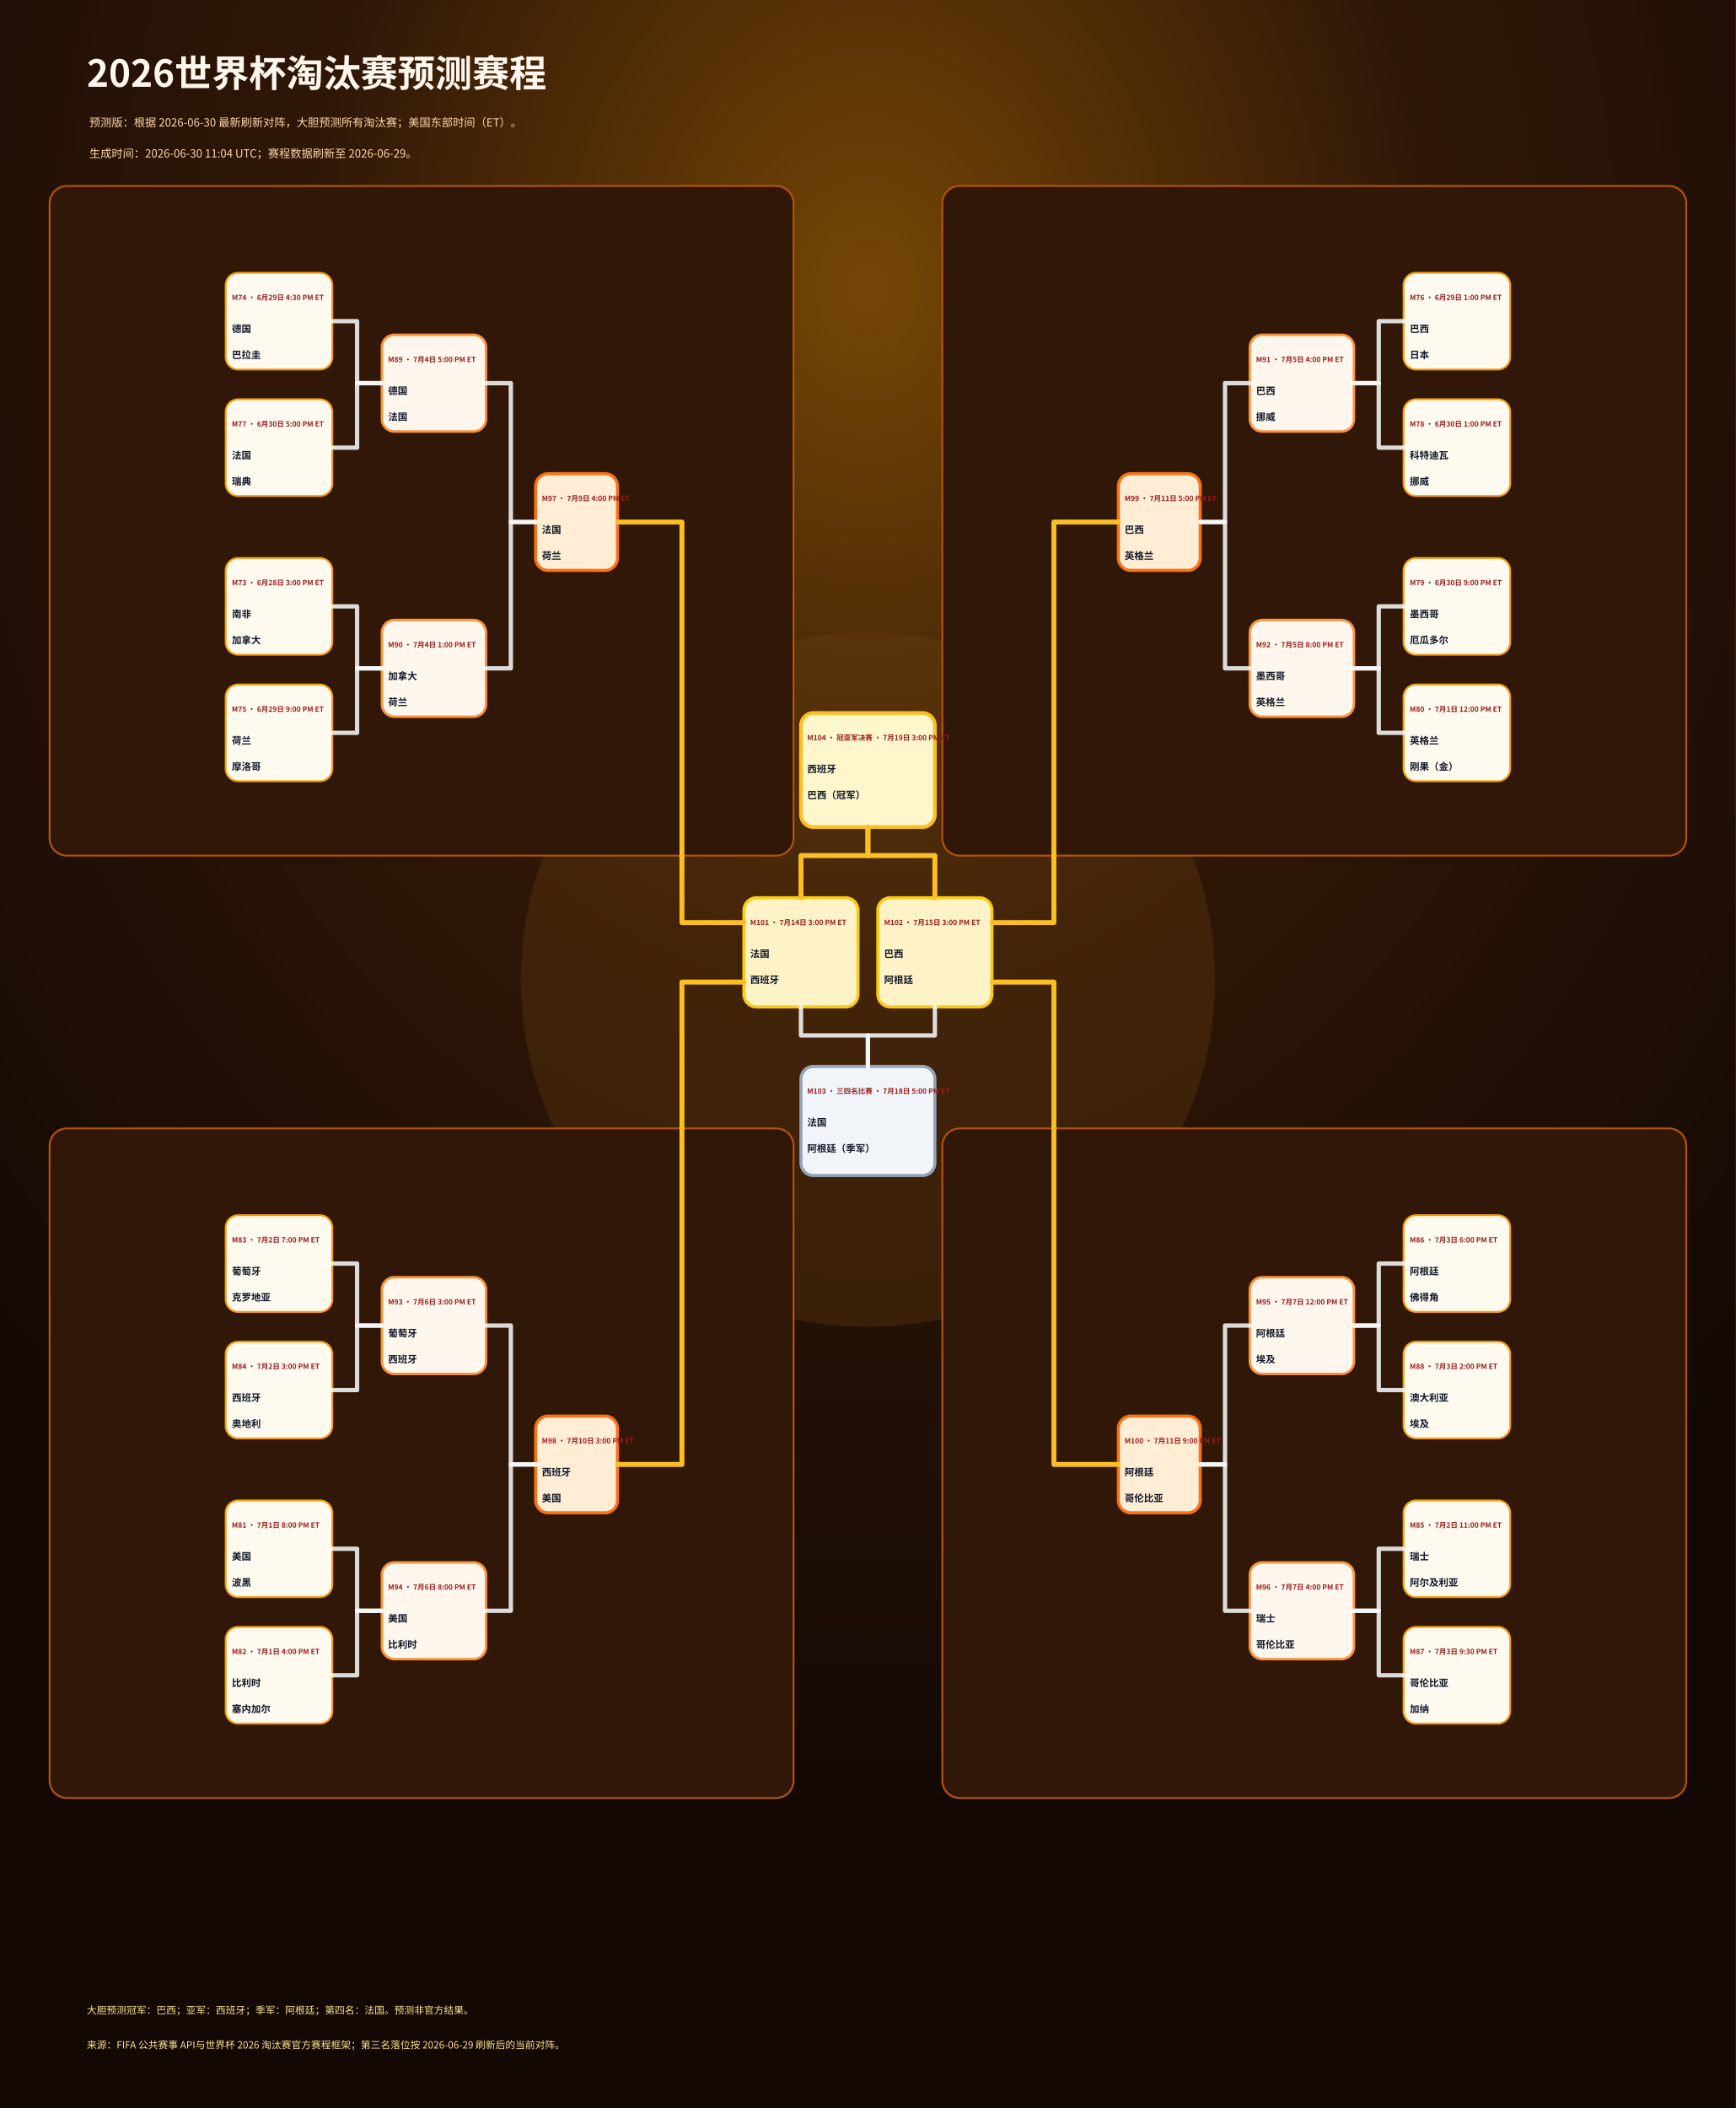
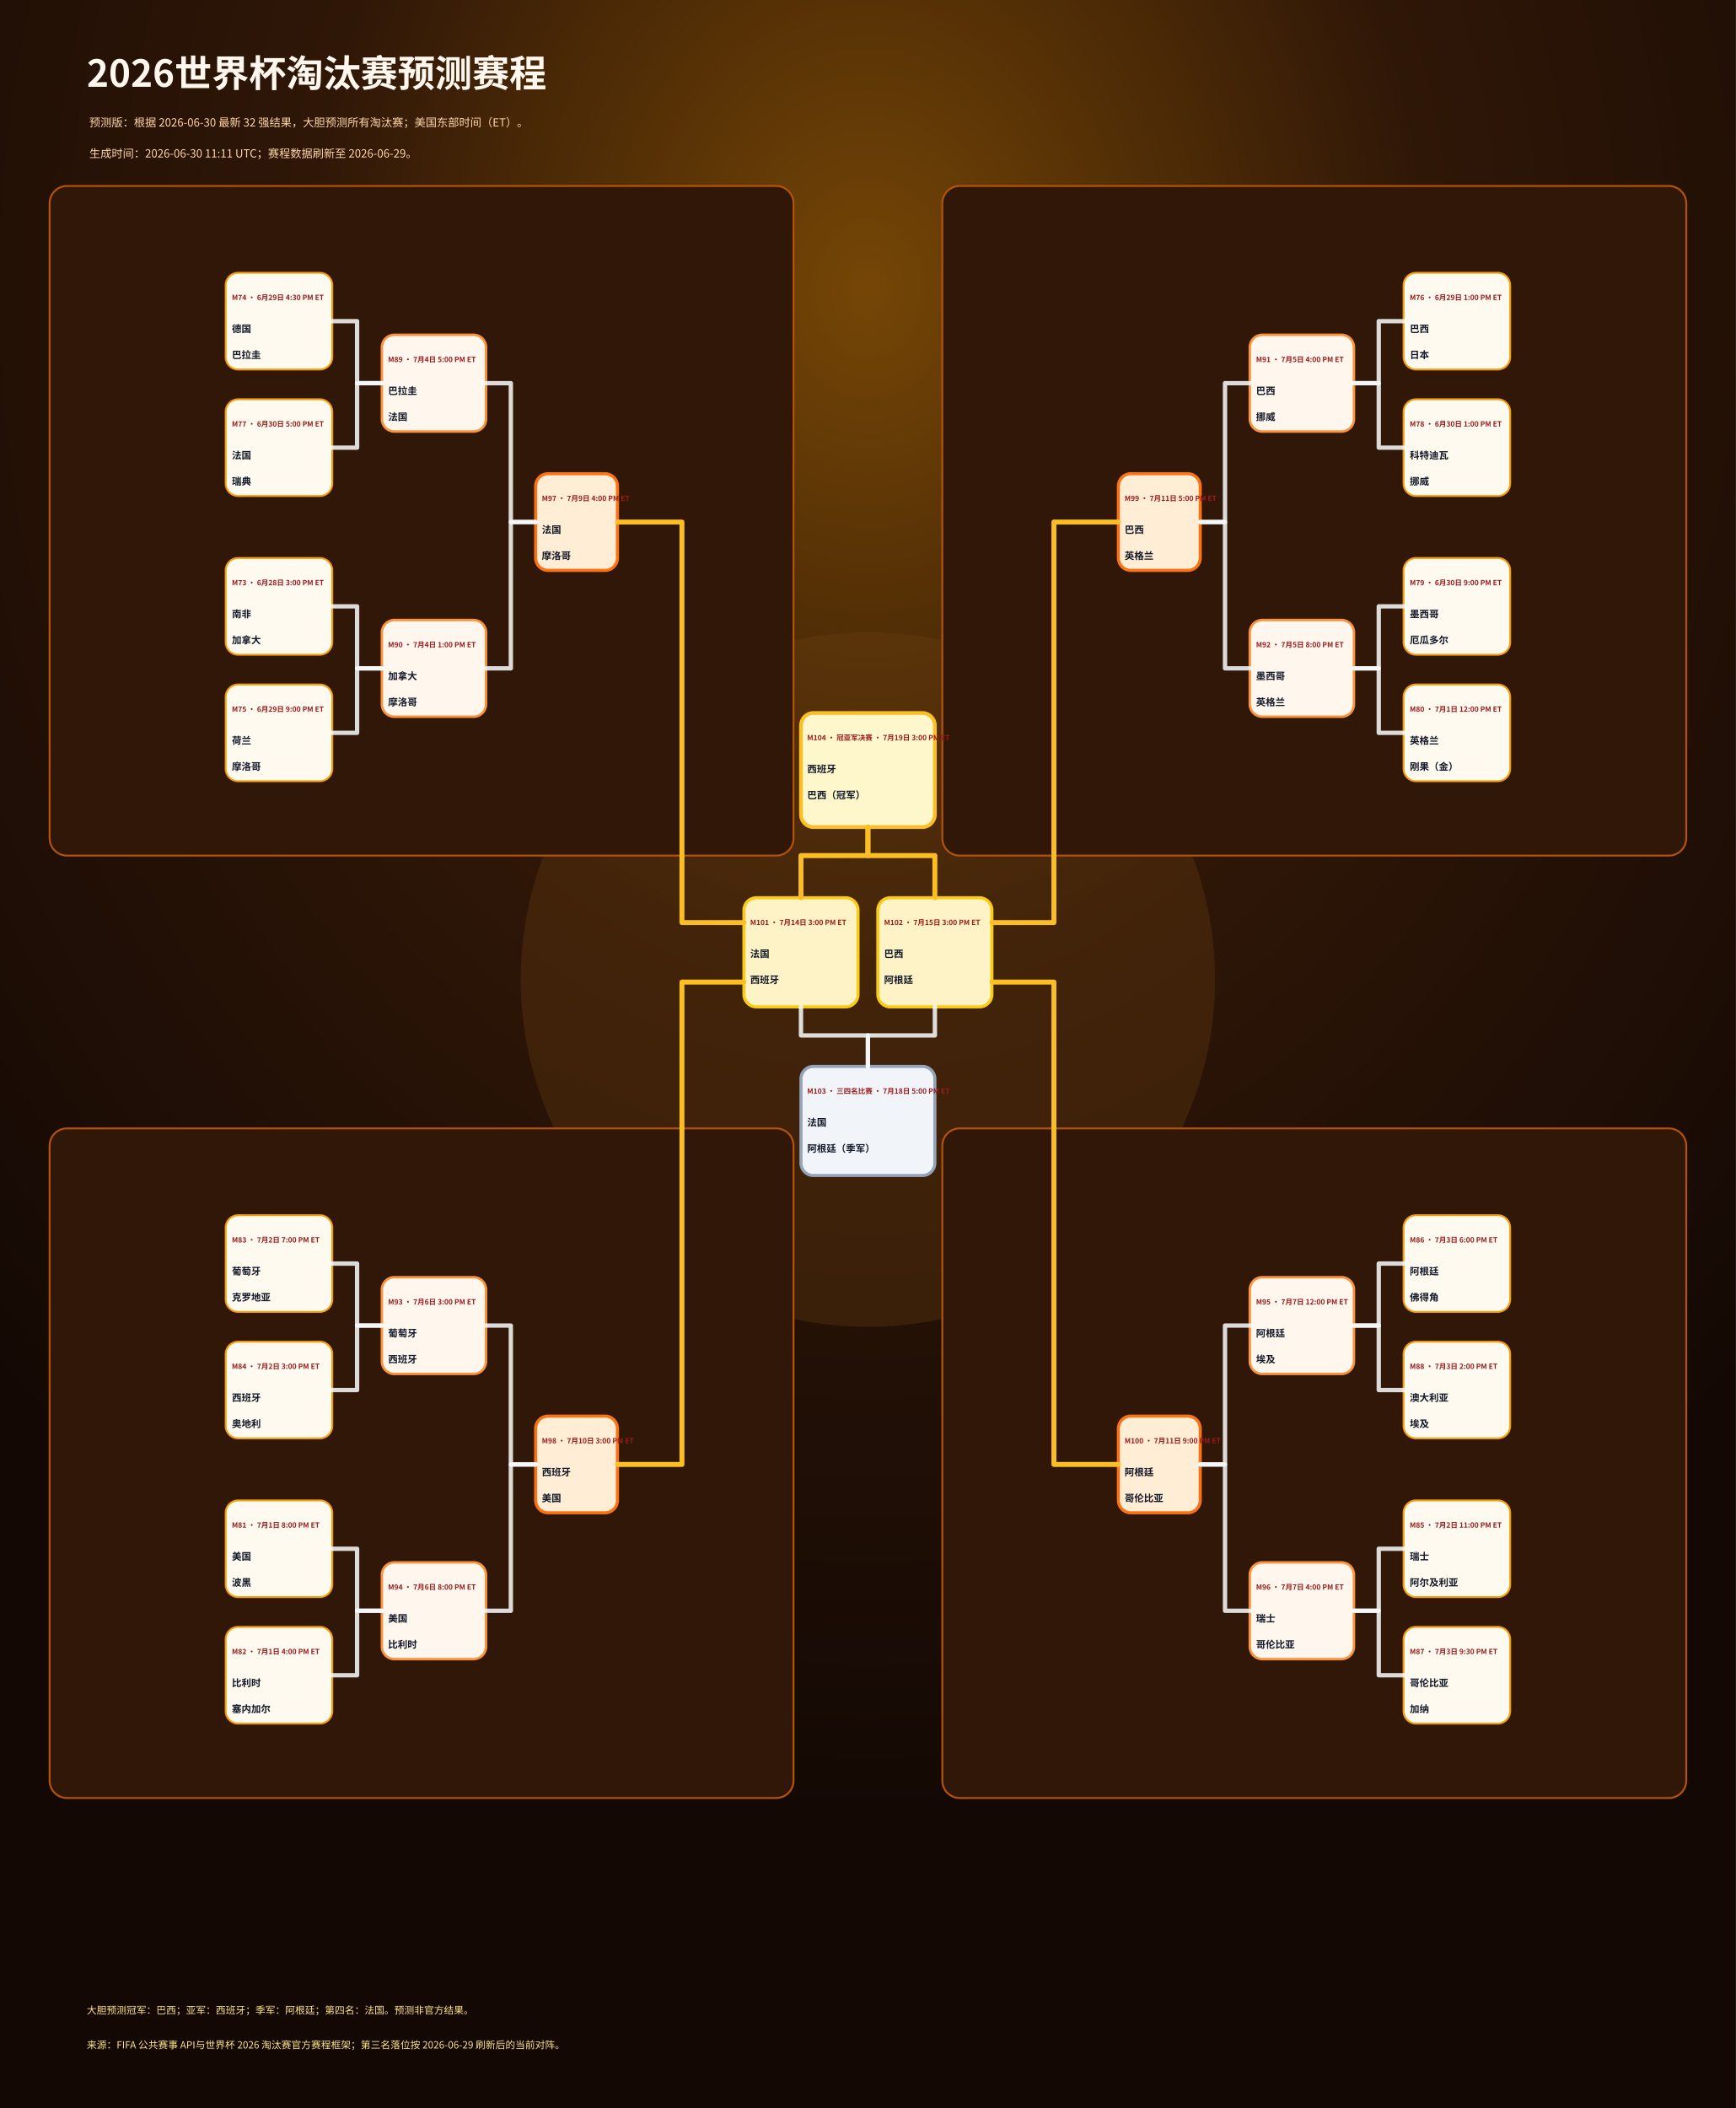
<svg xmlns="http://www.w3.org/2000/svg" width="700" height="850" viewBox="0 0 1400 1700">
  <defs>
    <style>
.bg{fill:#160b04}.glow{fill:#6b3f10;opacity:.32}.title{font:900 30px 'Microsoft YaHei','Noto Sans CJK SC',Arial,sans-serif;fill:#fff7ed}.subtitle{font:400 9px 'Microsoft YaHei','Noto Sans CJK SC',Arial,sans-serif;fill:#fed7aa}.section{font:800 12px 'Microsoft YaHei','Noto Sans CJK SC',Arial,sans-serif;fill:#ffedd5}.time{font:800 5.8px 'Microsoft YaHei','Noto Sans CJK SC',Arial,sans-serif;fill:#991b1b}.team{font:800 7.8px 'Microsoft YaHei','Noto Sans CJK SC',Arial,sans-serif;fill:#111827}.panel{fill:#301707;stroke:#b45309;stroke-width:1.5}.match{fill:#fffaf0;stroke:#f59e0b;stroke-width:1.5}.slot{fill:#fff7ed;stroke:#fb923c;stroke-width:2}.quarter{fill:#ffedd5;stroke:#f97316;stroke-width:2.5}.semi{fill:#fef3c7;stroke:#facc15;stroke-width:2.5}.final{fill:#fff7cc;stroke:#fbbf24;stroke-width:3}.third{fill:#f1f5f9;stroke:#94a3b8;stroke-width:2.5}.connector{fill:none;stroke:#f8fafc;stroke-width:3.5;stroke-linecap:round;stroke-linejoin:round;opacity:.86}.connectorHot{fill:none;stroke:#fbbf24;stroke-width:4;stroke-linecap:round;stroke-linejoin:round}.note{font:400 8px 'Microsoft YaHei','Noto Sans CJK SC',Arial,sans-serif;fill:#fde68a}.pathLabel{font:800 9px 'Microsoft YaHei','Noto Sans CJK SC',Arial,sans-serif;fill:#ffffff}
</style>
    <radialGradient id="gold" cx="50%" cy="14%" r="72%">
      <stop offset="0%" stop-color="#a16207" />
      <stop offset="45%" stop-color="#3b1d09" />
      <stop offset="100%" stop-color="#120805" />
    </radialGradient>
  </defs>
  <rect class="bg" x="0" y="0" width="1400" height="1700" />
  <rect x="0" y="0" width="1400" height="1700" fill="url(#gold)" opacity=".68" />
  <circle class="glow" cx="700" cy="790" r="280" />
  <text class="title" x="70" y="70">2026世界杯淘汰赛预测赛程</text>
-   <text class="subtitle" x="72" y="102">预测版：根据 2026-06-30 最新刷新对阵，大胆预测所有淘汰赛；美国东部时间（ET）。</text>
-   <text class="subtitle" x="72" y="127">生成时间：2026-06-30 11:04 UTC；赛程数据刷新至 2026-06-29。</text>
+   <text class="subtitle" x="72" y="102">预测版：根据 2026-06-30 最新 32 强结果，大胆预测所有淘汰赛；美国东部时间（ET）。</text>
+   <text class="subtitle" x="72" y="127">生成时间：2026-06-30 11:11 UTC；赛程数据刷新至 2026-06-29。</text>
  <rect class="panel" x="40" y="150" width="600" height="540" rx="14" />
  <g id="m74">
    <rect class="match" x="182" y="220" width="86" height="78" rx="10" />
    <text class="time" x="187" y="242">M74 · 6月29日 4:30 PM ET</text>
    <text class="team" x="187" y="268">德国</text>
    <text class="team" x="187" y="289">巴拉圭</text>
  </g>
  <g id="m77">
    <rect class="match" x="182" y="322" width="86" height="78" rx="10" />
    <text class="time" x="187" y="344">M77 · 6月30日 5:00 PM ET</text>
    <text class="team" x="187" y="370">法国</text>
    <text class="team" x="187" y="391">瑞典</text>
  </g>
  <g id="m89">
    <rect class="slot" x="308" y="270" width="84" height="78" rx="10" />
    <text class="time" x="313" y="292">M89 · 7月4日 5:00 PM ET</text>
-     <text class="team" x="313" y="318">德国</text>
+     <text class="team" x="313" y="318">巴拉圭</text>
    <text class="team" x="313" y="339">法国</text>
  </g>
  <path class="connector" d="M268 259 H288 V309 H308" />
  <path class="connector" d="M268 361 H288 V309 H308" />
  <g id="m73">
    <rect class="match" x="182" y="450" width="86" height="78" rx="10" />
    <text class="time" x="187" y="472">M73 · 6月28日 3:00 PM ET</text>
    <text class="team" x="187" y="498">南非</text>
    <text class="team" x="187" y="519">加拿大</text>
  </g>
  <g id="m75">
    <rect class="match" x="182" y="552" width="86" height="78" rx="10" />
    <text class="time" x="187" y="574">M75 · 6月29日 9:00 PM ET</text>
    <text class="team" x="187" y="600">荷兰</text>
    <text class="team" x="187" y="621">摩洛哥</text>
  </g>
  <g id="m90">
    <rect class="slot" x="308" y="500" width="84" height="78" rx="10" />
    <text class="time" x="313" y="522">M90 · 7月4日 1:00 PM ET</text>
    <text class="team" x="313" y="548">加拿大</text>
-     <text class="team" x="313" y="569">荷兰</text>
+     <text class="team" x="313" y="569">摩洛哥</text>
  </g>
  <path class="connector" d="M268 489 H288 V539 H308" />
  <path class="connector" d="M268 591 H288 V539 H308" />
  <g id="m97">
    <rect class="quarter" x="432" y="382" width="66" height="78" rx="10" />
    <text class="time" x="437" y="404">M97 · 7月9日 4:00 PM ET</text>
    <text class="team" x="437" y="430">法国</text>
-     <text class="team" x="437" y="451">荷兰</text>
+     <text class="team" x="437" y="451">摩洛哥</text>
  </g>
  <path class="connector" d="M392 309 H412 V421 H432" />
  <path class="connector" d="M392 539 H412 V421 H432" />
  <rect class="panel" x="760" y="150" width="600" height="540" rx="14" />
  <g id="m76">
    <rect class="match" x="1132" y="220" width="86" height="78" rx="10" />
    <text class="time" x="1137" y="242">M76 · 6月29日 1:00 PM ET</text>
    <text class="team" x="1137" y="268">巴西</text>
    <text class="team" x="1137" y="289">日本</text>
  </g>
  <g id="m78">
    <rect class="match" x="1132" y="322" width="86" height="78" rx="10" />
    <text class="time" x="1137" y="344">M78 · 6月30日 1:00 PM ET</text>
    <text class="team" x="1137" y="370">科特迪瓦</text>
    <text class="team" x="1137" y="391">挪威</text>
  </g>
  <g id="m91">
    <rect class="slot" x="1008" y="270" width="84" height="78" rx="10" />
    <text class="time" x="1013" y="292">M91 · 7月5日 4:00 PM ET</text>
    <text class="team" x="1013" y="318">巴西</text>
    <text class="team" x="1013" y="339">挪威</text>
  </g>
  <path class="connector" d="M1132 259 H1112 V309 H1092" />
  <path class="connector" d="M1132 361 H1112 V309 H1092" />
  <g id="m79">
    <rect class="match" x="1132" y="450" width="86" height="78" rx="10" />
    <text class="time" x="1137" y="472">M79 · 6月30日 9:00 PM ET</text>
    <text class="team" x="1137" y="498">墨西哥</text>
    <text class="team" x="1137" y="519">厄瓜多尔</text>
  </g>
  <g id="m80">
    <rect class="match" x="1132" y="552" width="86" height="78" rx="10" />
    <text class="time" x="1137" y="574">M80 · 7月1日 12:00 PM ET</text>
    <text class="team" x="1137" y="600">英格兰</text>
    <text class="team" x="1137" y="621">刚果（金）</text>
  </g>
  <g id="m92">
    <rect class="slot" x="1008" y="500" width="84" height="78" rx="10" />
    <text class="time" x="1013" y="522">M92 · 7月5日 8:00 PM ET</text>
    <text class="team" x="1013" y="548">墨西哥</text>
    <text class="team" x="1013" y="569">英格兰</text>
  </g>
  <path class="connector" d="M1132 489 H1112 V539 H1092" />
  <path class="connector" d="M1132 591 H1112 V539 H1092" />
  <g id="m99">
    <rect class="quarter" x="902" y="382" width="66" height="78" rx="10" />
    <text class="time" x="907" y="404">M99 · 7月11日 5:00 PM ET</text>
    <text class="team" x="907" y="430">巴西</text>
    <text class="team" x="907" y="451">英格兰</text>
  </g>
  <path class="connector" d="M1008 309 H988 V421 H968" />
  <path class="connector" d="M1008 539 H988 V421 H968" />
  <rect class="panel" x="40" y="910" width="600" height="540" rx="14" />
  <g id="m83">
    <rect class="match" x="182" y="980" width="86" height="78" rx="10" />
    <text class="time" x="187" y="1002">M83 · 7月2日 7:00 PM ET</text>
    <text class="team" x="187" y="1028">葡萄牙</text>
    <text class="team" x="187" y="1049">克罗地亚</text>
  </g>
  <g id="m84">
    <rect class="match" x="182" y="1082" width="86" height="78" rx="10" />
    <text class="time" x="187" y="1104">M84 · 7月2日 3:00 PM ET</text>
    <text class="team" x="187" y="1130">西班牙</text>
    <text class="team" x="187" y="1151">奥地利</text>
  </g>
  <g id="m93">
    <rect class="slot" x="308" y="1030" width="84" height="78" rx="10" />
    <text class="time" x="313" y="1052">M93 · 7月6日 3:00 PM ET</text>
    <text class="team" x="313" y="1078">葡萄牙</text>
    <text class="team" x="313" y="1099">西班牙</text>
  </g>
  <path class="connector" d="M268 1019 H288 V1069 H308" />
  <path class="connector" d="M268 1121 H288 V1069 H308" />
  <g id="m81">
    <rect class="match" x="182" y="1210" width="86" height="78" rx="10" />
    <text class="time" x="187" y="1232">M81 · 7月1日 8:00 PM ET</text>
    <text class="team" x="187" y="1258">美国</text>
    <text class="team" x="187" y="1279">波黑</text>
  </g>
  <g id="m82">
    <rect class="match" x="182" y="1312" width="86" height="78" rx="10" />
    <text class="time" x="187" y="1334">M82 · 7月1日 4:00 PM ET</text>
    <text class="team" x="187" y="1360">比利时</text>
    <text class="team" x="187" y="1381">塞内加尔</text>
  </g>
  <g id="m94">
    <rect class="slot" x="308" y="1260" width="84" height="78" rx="10" />
    <text class="time" x="313" y="1282">M94 · 7月6日 8:00 PM ET</text>
    <text class="team" x="313" y="1308">美国</text>
    <text class="team" x="313" y="1329">比利时</text>
  </g>
  <path class="connector" d="M268 1249 H288 V1299 H308" />
  <path class="connector" d="M268 1351 H288 V1299 H308" />
  <g id="m98">
    <rect class="quarter" x="432" y="1142" width="66" height="78" rx="10" />
    <text class="time" x="437" y="1164">M98 · 7月10日 3:00 PM ET</text>
    <text class="team" x="437" y="1190">西班牙</text>
    <text class="team" x="437" y="1211">美国</text>
  </g>
  <path class="connector" d="M392 1069 H412 V1181 H432" />
  <path class="connector" d="M392 1299 H412 V1181 H432" />
  <rect class="panel" x="760" y="910" width="600" height="540" rx="14" />
  <g id="m86">
    <rect class="match" x="1132" y="980" width="86" height="78" rx="10" />
    <text class="time" x="1137" y="1002">M86 · 7月3日 6:00 PM ET</text>
    <text class="team" x="1137" y="1028">阿根廷</text>
    <text class="team" x="1137" y="1049">佛得角</text>
  </g>
  <g id="m88">
    <rect class="match" x="1132" y="1082" width="86" height="78" rx="10" />
    <text class="time" x="1137" y="1104">M88 · 7月3日 2:00 PM ET</text>
    <text class="team" x="1137" y="1130">澳大利亚</text>
    <text class="team" x="1137" y="1151">埃及</text>
  </g>
  <g id="m95">
    <rect class="slot" x="1008" y="1030" width="84" height="78" rx="10" />
    <text class="time" x="1013" y="1052">M95 · 7月7日 12:00 PM ET</text>
    <text class="team" x="1013" y="1078">阿根廷</text>
    <text class="team" x="1013" y="1099">埃及</text>
  </g>
  <path class="connector" d="M1132 1019 H1112 V1069 H1092" />
  <path class="connector" d="M1132 1121 H1112 V1069 H1092" />
  <g id="m85">
    <rect class="match" x="1132" y="1210" width="86" height="78" rx="10" />
    <text class="time" x="1137" y="1232">M85 · 7月2日 11:00 PM ET</text>
    <text class="team" x="1137" y="1258">瑞士</text>
    <text class="team" x="1137" y="1279">阿尔及利亚</text>
  </g>
  <g id="m87">
    <rect class="match" x="1132" y="1312" width="86" height="78" rx="10" />
    <text class="time" x="1137" y="1334">M87 · 7月3日 9:30 PM ET</text>
    <text class="team" x="1137" y="1360">哥伦比亚</text>
    <text class="team" x="1137" y="1381">加纳</text>
  </g>
  <g id="m96">
    <rect class="slot" x="1008" y="1260" width="84" height="78" rx="10" />
    <text class="time" x="1013" y="1282">M96 · 7月7日 4:00 PM ET</text>
    <text class="team" x="1013" y="1308">瑞士</text>
    <text class="team" x="1013" y="1329">哥伦比亚</text>
  </g>
  <path class="connector" d="M1132 1249 H1112 V1299 H1092" />
  <path class="connector" d="M1132 1351 H1112 V1299 H1092" />
  <g id="m100">
    <rect class="quarter" x="902" y="1142" width="66" height="78" rx="10" />
    <text class="time" x="907" y="1164">M100 · 7月11日 9:00 PM ET</text>
    <text class="team" x="907" y="1190">阿根廷</text>
    <text class="team" x="907" y="1211">哥伦比亚</text>
  </g>
  <path class="connector" d="M1008 1069 H988 V1181 H968" />
  <path class="connector" d="M1008 1299 H988 V1181 H968" />
  <g id="m101">
    <rect class="semi" x="600" y="724" width="92" height="88" rx="10" />
    <text class="time" x="605" y="746">M101 · 7月14日 3:00 PM ET</text>
    <text class="team" x="605" y="772">法国</text>
    <text class="team" x="605" y="793">西班牙</text>
  </g>
  <g id="m102">
    <rect class="semi" x="708" y="724" width="92" height="88" rx="10" />
    <text class="time" x="713" y="746">M102 · 7月15日 3:00 PM ET</text>
    <text class="team" x="713" y="772">巴西</text>
    <text class="team" x="713" y="793">阿根廷</text>
  </g>
  <g id="m104">
    <rect class="final" x="646" y="575" width="108" height="92" rx="10" />
    <text class="time" x="651" y="597">M104 · 冠亚军决赛 · 7月19日 3:00 PM ET</text>
    <text class="team" x="651" y="623">西班牙</text>
    <text class="team" x="651" y="644">巴西（冠军）</text>
  </g>
  <g id="m103">
    <rect class="third" x="646" y="860" width="108" height="88" rx="10" />
    <text class="time" x="651" y="882">M103 · 三四名比赛 · 7月18日 5:00 PM ET</text>
    <text class="team" x="651" y="908">法国</text>
    <text class="team" x="651" y="929">阿根廷（季军）</text>
  </g>
  <path class="connectorHot" d="M498 421 H550 V744 H600" />
  <path class="connectorHot" d="M498 1181 H550 V792 H600" />
  <path class="connectorHot" d="M902 421 H850 V744 H800" />
  <path class="connectorHot" d="M902 1181 H850 V792 H800" />
  <path class="connectorHot" d="M646 724 V690 H700 V667" />
  <path class="connectorHot" d="M754 724 V690 H700 V667" />
  <path class="connector" d="M646 812 V835 H700 V860" />
  <path class="connector" d="M754 812 V835 H700 V860" />
  <text class="note" x="70" y="1624">大胆预测冠军：巴西；亚军：西班牙；季军：阿根廷；第四名：法国。预测非官方结果。</text>
  <text class="note" x="70" y="1652">来源：FIFA 公共赛事 API与世界杯 2026 淘汰赛官方赛程框架；第三名落位按 2026-06-29 刷新后的当前对阵。</text>
</svg>
